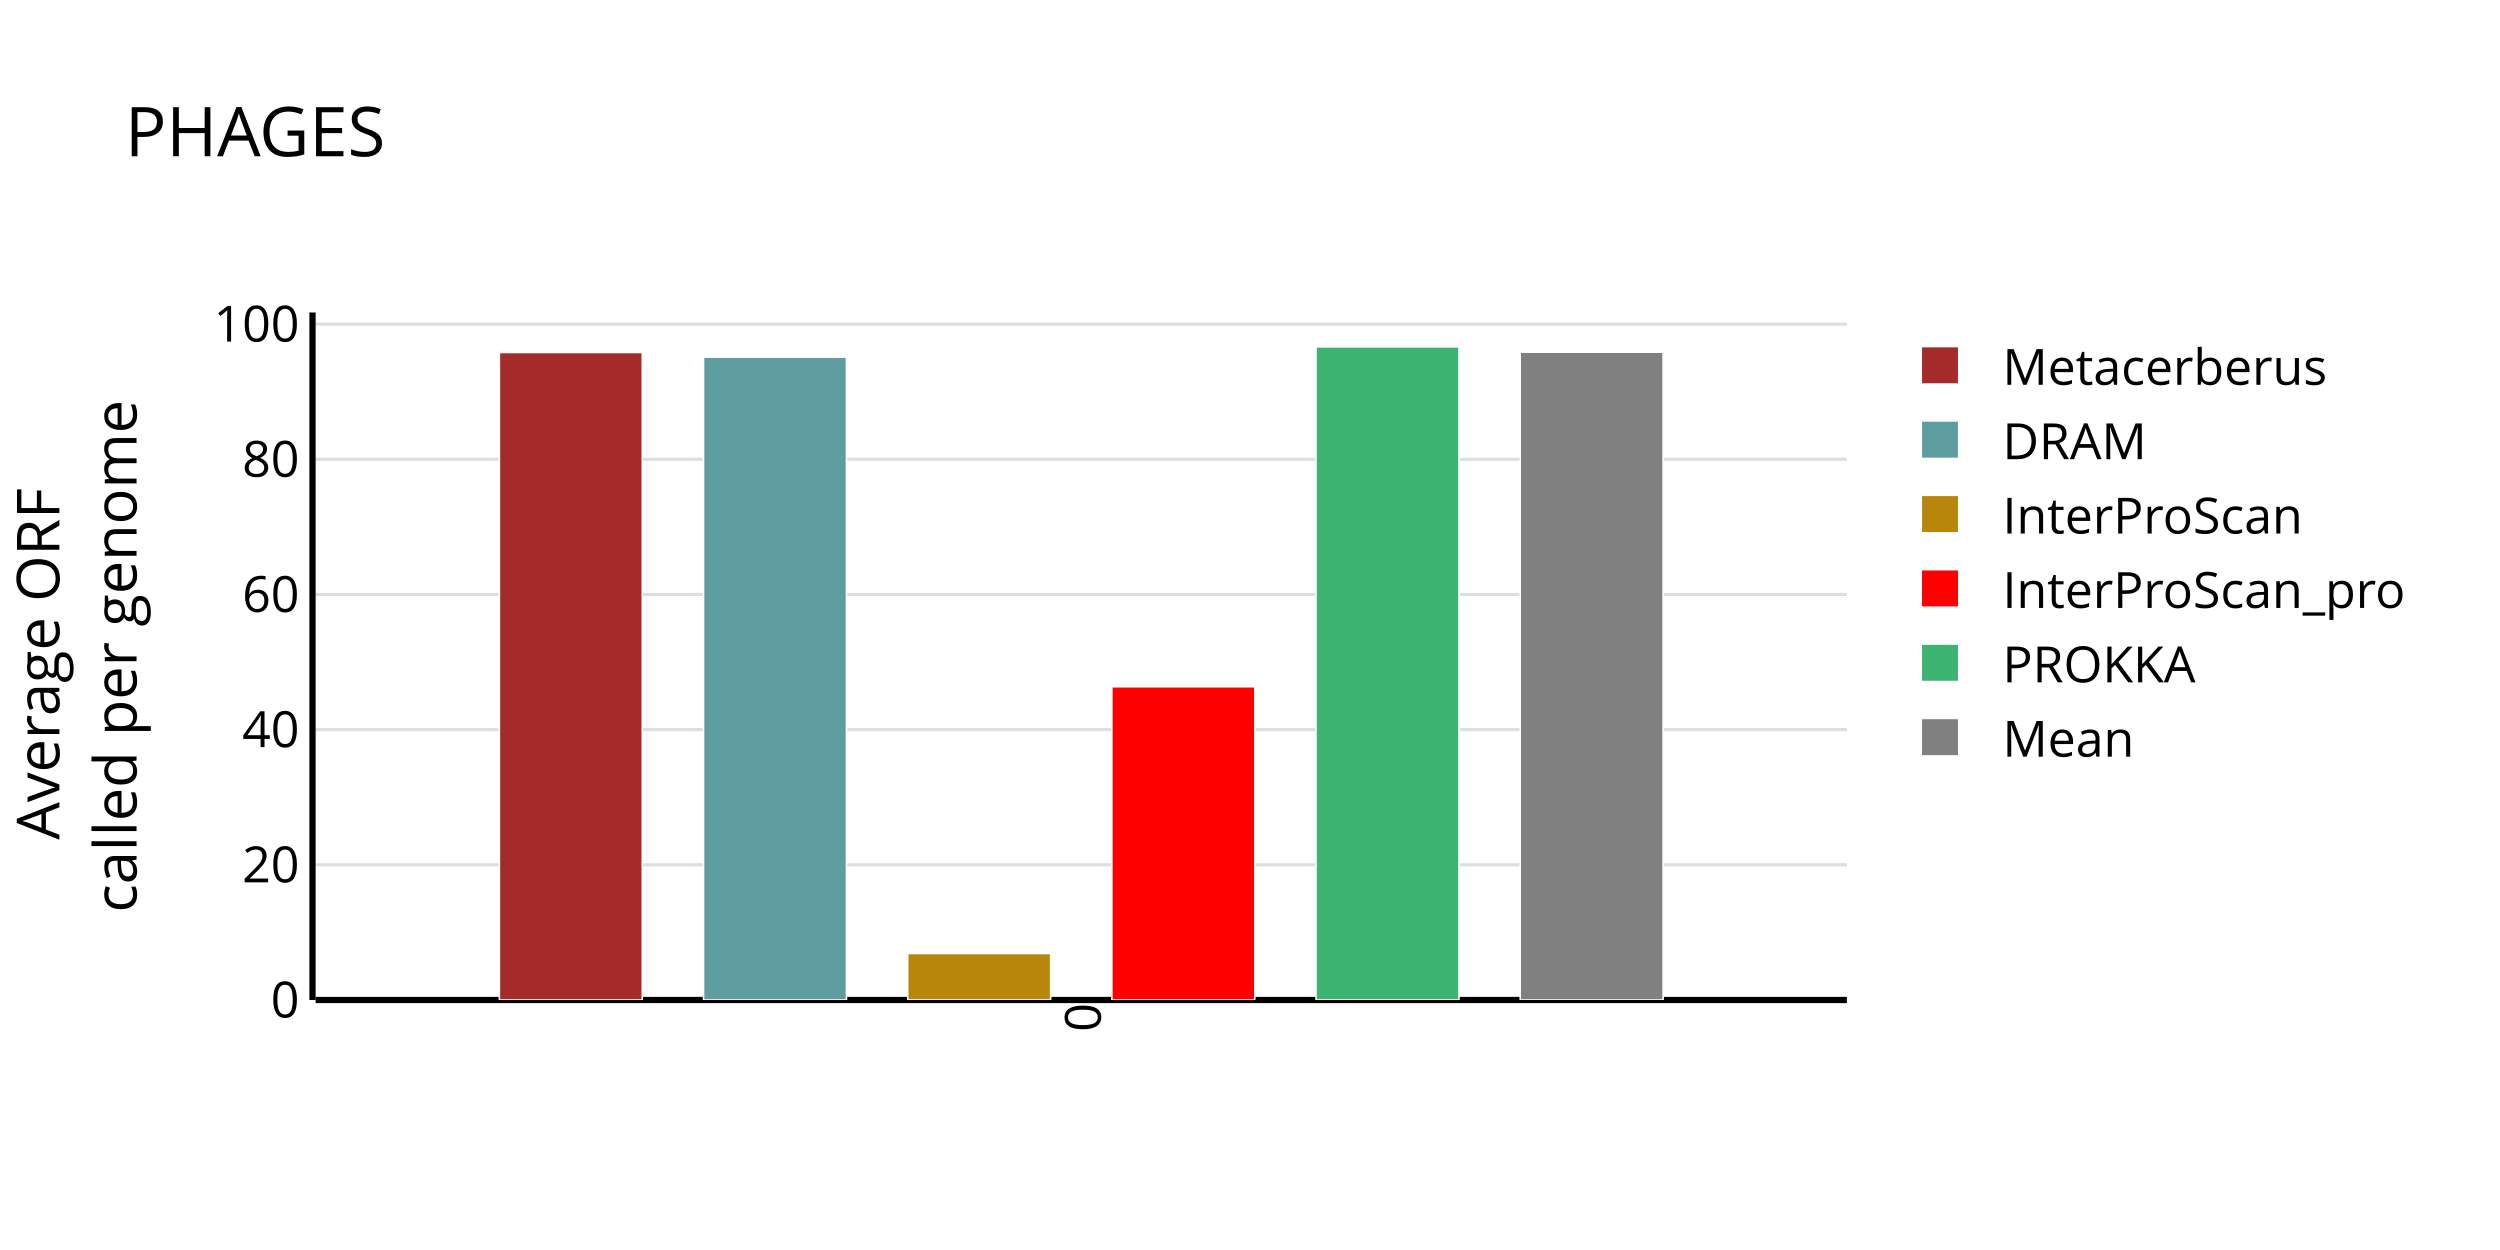
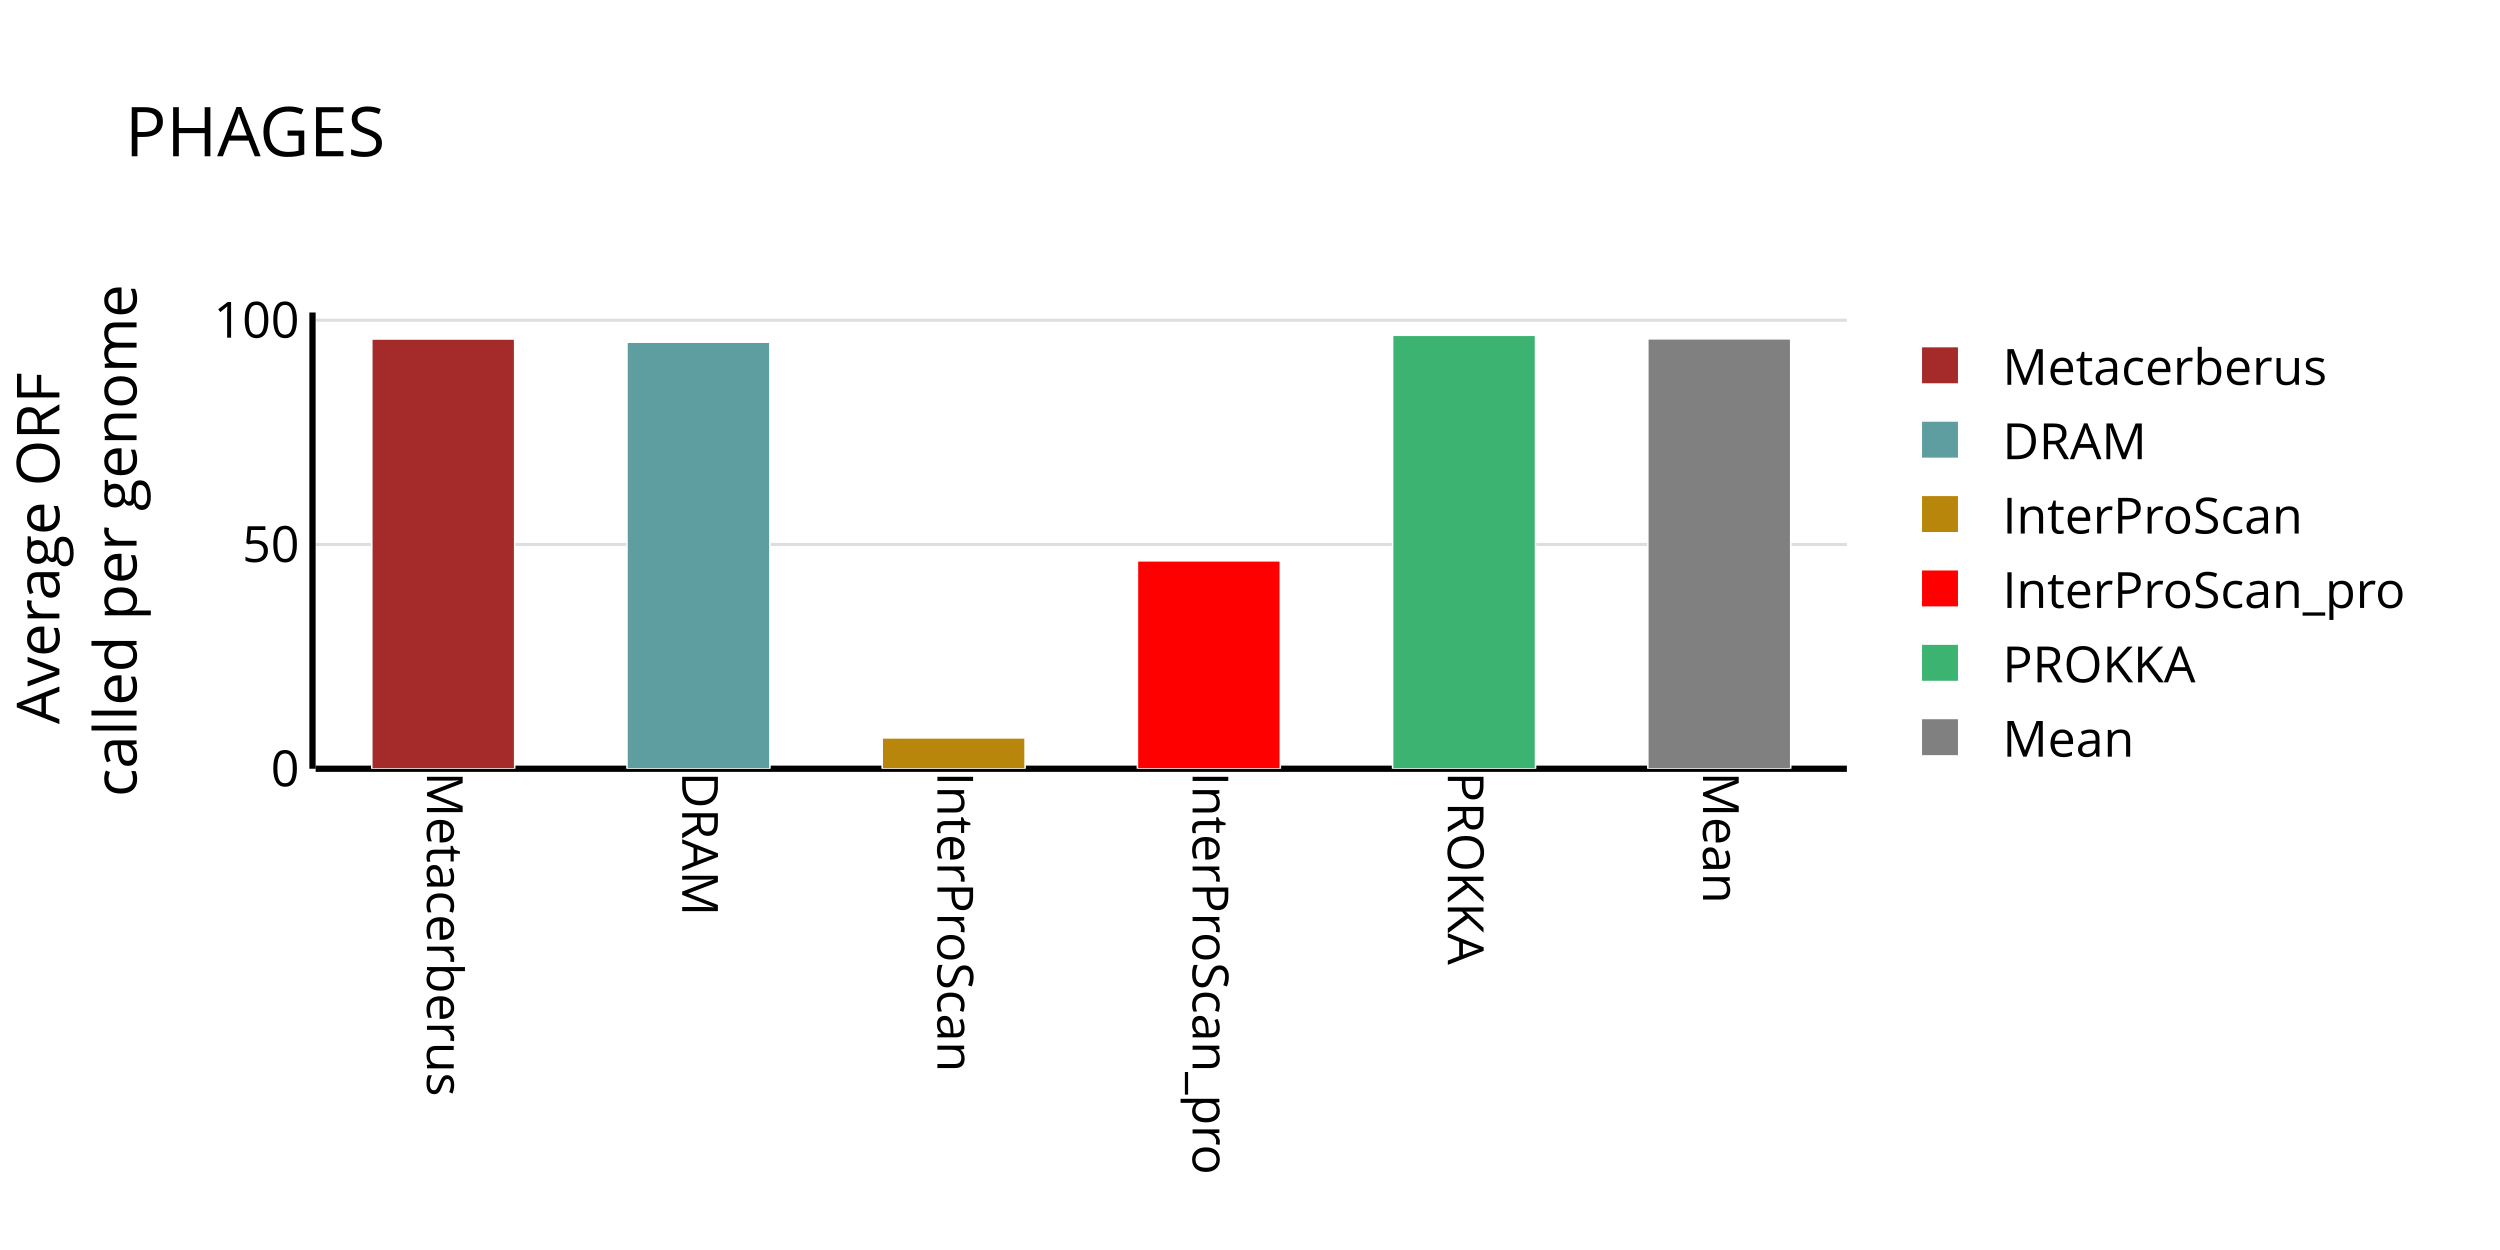
<svg xmlns="http://www.w3.org/2000/svg" class="main-svg" width="800" height="400" style="" viewBox="0 0 800 400">
  <rect x="0" y="0" width="800" height="400" style="fill: rgb(255, 255, 255); fill-opacity: 1;" />
-   <defs id="defs-ea6465">
+   <defs id="defs-8c0824">
    <g class="clips">
-       <clipPath id="clipea6465xyplot" class="plotclip">
-         <rect width="490" height="220" />
-       </clipPath>
-       <clipPath class="axesclip" id="clipea6465x">
+       <clipPath id="clip8c0824xyplot" class="plotclip">
+         <rect width="490" height="146" />
+       </clipPath>
+       <clipPath class="axesclip" id="clip8c0824x">
        <rect x="101" y="0" width="490" height="400" />
      </clipPath>
-       <clipPath class="axesclip" id="clipea6465y">
-         <rect x="0" y="100" width="800" height="220" />
-       </clipPath>
-       <clipPath class="axesclip" id="clipea6465xy">
-         <rect x="101" y="100" width="490" height="220" />
+       <clipPath class="axesclip" id="clip8c0824y">
+         <rect x="0" y="100" width="800" height="146" />
+       </clipPath>
+       <clipPath class="axesclip" id="clip8c0824xy">
+         <rect x="101" y="100" width="490" height="146" />
      </clipPath>
    </g>
    <g class="gradients" />
    <g class="patterns" />
  </defs>
  <g class="bglayer" />
  <g class="layer-below">
    <g class="imagelayer" />
    <g class="shapelayer" />
  </g>
  <g class="cartesianlayer">
    <g class="subplot xy">
      <g class="layer-subplot">
        <g class="shapelayer" />
        <g class="imagelayer" />
      </g>
      <g class="gridlayer">
        <g class="x">
-           <path class="xgrid crisp" transform="translate(346,0)" d="M0,100v220" style="stroke: rgb(0, 0, 0); stroke-opacity: 0; stroke-width: 1px;" />
+           <path class="xgrid crisp" transform="translate(141.83,0)" d="M0,100v146" style="stroke: rgb(0, 0, 0); stroke-opacity: 0; stroke-width: 1px;" />
+           <path class="xgrid crisp" transform="translate(223.5,0)" d="M0,100v146" style="stroke: rgb(0, 0, 0); stroke-opacity: 0; stroke-width: 1px;" />
+           <path class="xgrid crisp" transform="translate(305.17,0)" d="M0,100v146" style="stroke: rgb(0, 0, 0); stroke-opacity: 0; stroke-width: 1px;" />
+           <path class="xgrid crisp" transform="translate(386.83,0)" d="M0,100v146" style="stroke: rgb(0, 0, 0); stroke-opacity: 0; stroke-width: 1px;" />
+           <path class="xgrid crisp" transform="translate(468.5,0)" d="M0,100v146" style="stroke: rgb(0, 0, 0); stroke-opacity: 0; stroke-width: 1px;" />
+           <path class="xgrid crisp" transform="translate(550.17,0)" d="M0,100v146" style="stroke: rgb(0, 0, 0); stroke-opacity: 0; stroke-width: 1px;" />
        </g>
        <g class="y">
-           <path class="ygrid crisp" transform="translate(0,276.74)" d="M101,0h490" style="stroke: rgb(38, 38, 38); stroke-opacity: 0.15; stroke-width: 1px;" />
-           <path class="ygrid crisp" transform="translate(0,233.48)" d="M101,0h490" style="stroke: rgb(38, 38, 38); stroke-opacity: 0.15; stroke-width: 1px;" />
-           <path class="ygrid crisp" transform="translate(0,190.23)" d="M101,0h490" style="stroke: rgb(38, 38, 38); stroke-opacity: 0.15; stroke-width: 1px;" />
-           <path class="ygrid crisp" transform="translate(0,146.97)" d="M101,0h490" style="stroke: rgb(38, 38, 38); stroke-opacity: 0.15; stroke-width: 1px;" />
-           <path class="ygrid crisp" transform="translate(0,103.71)" d="M101,0h490" style="stroke: rgb(38, 38, 38); stroke-opacity: 0.15; stroke-width: 1px;" />
+           <path class="ygrid crisp" transform="translate(0,174.23)" d="M101,0h490" style="stroke: rgb(38, 38, 38); stroke-opacity: 0.15; stroke-width: 1px;" />
+           <path class="ygrid crisp" transform="translate(0,102.46)" d="M101,0h490" style="stroke: rgb(38, 38, 38); stroke-opacity: 0.15; stroke-width: 1px;" />
        </g>
      </g>
      <g class="zerolinelayer">
-         <path class="yzl zl crisp" transform="translate(0,320)" d="M101,0h490" style="stroke: rgb(0, 0, 0); stroke-opacity: 1; stroke-width: 2px;" />
+         <path class="yzl zl crisp" transform="translate(0,246)" d="M101,0h490" style="stroke: rgb(0, 0, 0); stroke-opacity: 1; stroke-width: 2px;" />
      </g>
      <path class="xlines-below" />
      <path class="ylines-below" />
      <g class="overlines-below" />
      <g class="xaxislayer-below" />
      <g class="yaxislayer-below" />
      <g class="overaxes-below" />
-       <g class="plot" transform="translate(101,100)" clip-path="url(#clipea6465xyplot)">
+       <g class="plot" transform="translate(101,100)" clip-path="url(#clip8c0824xyplot)">
        <g class="barlayer mlayer">
          <g class="trace bars" style="opacity: 1;">
            <g class="points">
              <g class="point">
-                 <path d="M58.8,220V12.8H104.53V220Z" style="vector-effect: non-scaling-stroke; opacity: 1; stroke-width: 0.5px; fill: rgb(165, 42, 42); fill-opacity: 1; stroke: rgb(255, 255, 255); stroke-opacity: 1;" />
-               </g>
-             </g>
-           </g>
-           <g class="trace bars" style="opacity: 1;">
-             <g class="points">
-               <g class="point">
-                 <path d="M124.13,220V14.31H169.87V220Z" style="vector-effect: non-scaling-stroke; opacity: 1; stroke-width: 0.5px; fill: rgb(95, 158, 160); fill-opacity: 1; stroke: rgb(255, 255, 255); stroke-opacity: 1;" />
-               </g>
-             </g>
-           </g>
-           <g class="trace bars" style="opacity: 1;">
-             <g class="points">
-               <g class="point">
-                 <path d="M189.47,220V205.12H235.2V220Z" style="vector-effect: non-scaling-stroke; opacity: 1; stroke-width: 0.5px; fill: rgb(184, 134, 11); fill-opacity: 1; stroke: rgb(255, 255, 255); stroke-opacity: 1;" />
-               </g>
-             </g>
-           </g>
-           <g class="trace bars" style="opacity: 1;">
-             <g class="points">
-               <g class="point">
-                 <path d="M254.8,220V119.76H300.53V220Z" style="vector-effect: non-scaling-stroke; opacity: 1; stroke-width: 0.5px; fill: rgb(255, 0, 0); fill-opacity: 1; stroke: rgb(255, 255, 255); stroke-opacity: 1;" />
-               </g>
-             </g>
-           </g>
-           <g class="trace bars" style="opacity: 1;">
-             <g class="points">
-               <g class="point">
-                 <path d="M320.13,220V11H365.87V220Z" style="vector-effect: non-scaling-stroke; opacity: 1; stroke-width: 0.5px; fill: rgb(60, 179, 113); fill-opacity: 1; stroke: rgb(255, 255, 255); stroke-opacity: 1;" />
-               </g>
-             </g>
-           </g>
-           <g class="trace bars" style="opacity: 1;">
-             <g class="points">
-               <g class="point">
-                 <path d="M385.47,220V12.7H431.2V220Z" style="vector-effect: non-scaling-stroke; opacity: 1; stroke-width: 0.5px; fill: rgb(128, 128, 128); fill-opacity: 1; stroke: rgb(255, 255, 255); stroke-opacity: 1;" />
+                 <path d="M17.97,146V8.49H63.7V146Z" style="vector-effect: non-scaling-stroke; opacity: 1; stroke-width: 0.5px; fill: rgb(165, 42, 42); fill-opacity: 1; stroke: rgb(255, 255, 255); stroke-opacity: 1;" />
+               </g>
+             </g>
+           </g>
+           <g class="trace bars" style="opacity: 1;">
+             <g class="points">
+               <g class="point">
+                 <path d="M99.63,146V9.5H145.37V146Z" style="vector-effect: non-scaling-stroke; opacity: 1; stroke-width: 0.5px; fill: rgb(95, 158, 160); fill-opacity: 1; stroke: rgb(255, 255, 255); stroke-opacity: 1;" />
+               </g>
+             </g>
+           </g>
+           <g class="trace bars" style="opacity: 1;">
+             <g class="points">
+               <g class="point">
+                 <path d="M181.3,146V136.12H227.03V146Z" style="vector-effect: non-scaling-stroke; opacity: 1; stroke-width: 0.5px; fill: rgb(184, 134, 11); fill-opacity: 1; stroke: rgb(255, 255, 255); stroke-opacity: 1;" />
+               </g>
+             </g>
+           </g>
+           <g class="trace bars" style="opacity: 1;">
+             <g class="points">
+               <g class="point">
+                 <path d="M262.97,146V79.47H308.7V146Z" style="vector-effect: non-scaling-stroke; opacity: 1; stroke-width: 0.5px; fill: rgb(255, 0, 0); fill-opacity: 1; stroke: rgb(255, 255, 255); stroke-opacity: 1;" />
+               </g>
+             </g>
+           </g>
+           <g class="trace bars" style="opacity: 1;">
+             <g class="points">
+               <g class="point">
+                 <path d="M344.63,146V7.3H390.37V146Z" style="vector-effect: non-scaling-stroke; opacity: 1; stroke-width: 0.5px; fill: rgb(60, 179, 113); fill-opacity: 1; stroke: rgb(255, 255, 255); stroke-opacity: 1;" />
+               </g>
+             </g>
+           </g>
+           <g class="trace bars" style="opacity: 1;">
+             <g class="points">
+               <g class="point">
+                 <path d="M426.3,146V8.43H472.03V146Z" style="vector-effect: non-scaling-stroke; opacity: 1; stroke-width: 0.5px; fill: rgb(128, 128, 128); fill-opacity: 1; stroke: rgb(255, 255, 255); stroke-opacity: 1;" />
              </g>
            </g>
          </g>
        </g>
      </g>
      <g class="overplot" />
      <path class="xlines-above crisp" d="M0,0" style="fill: none;" />
-       <path class="ylines-above crisp" d="M100,100V320" style="fill: none; stroke-width: 2px; stroke: rgb(0, 0, 0); stroke-opacity: 1;" />
+       <path class="ylines-above crisp" d="M100,100V246" style="fill: none; stroke-width: 2px; stroke: rgb(0, 0, 0); stroke-opacity: 1;" />
      <g class="overlines-above" />
      <g class="xaxislayer-above">
        <g class="xtick">
-           <text text-anchor="start" x="2.8" y="329" transform="translate(346,0) rotate(90,2.8,321)" style="font-family: 'Open Sans', verdana, arial, sans-serif; font-size: 16px; fill: rgb(0, 0, 0); fill-opacity: 1; white-space: pre; opacity: 1;">0</text>
+           <text text-anchor="start" x="2.8" y="255" transform="translate(141.83,0) rotate(90,2.8,247)" style="font-family: 'Open Sans', verdana, arial, sans-serif; font-size: 16px; fill: rgb(0, 0, 0); fill-opacity: 1; white-space: pre; opacity: 1;">Metacerberus</text>
+         </g>
+         <g class="xtick">
+           <text text-anchor="start" x="2.8" y="255" transform="translate(223.5,0) rotate(90,2.8,247)" style="font-family: 'Open Sans', verdana, arial, sans-serif; font-size: 16px; fill: rgb(0, 0, 0); fill-opacity: 1; white-space: pre; opacity: 1;">DRAM</text>
+         </g>
+         <g class="xtick">
+           <text text-anchor="start" x="2.8" y="255" transform="translate(305.17,0) rotate(90,2.8,247)" style="font-family: 'Open Sans', verdana, arial, sans-serif; font-size: 16px; fill: rgb(0, 0, 0); fill-opacity: 1; white-space: pre; opacity: 1;">InterProScan</text>
+         </g>
+         <g class="xtick">
+           <text text-anchor="start" x="2.8" y="255" transform="translate(386.83,0) rotate(90,2.8,247)" style="font-family: 'Open Sans', verdana, arial, sans-serif; font-size: 16px; fill: rgb(0, 0, 0); fill-opacity: 1; white-space: pre; opacity: 1;">InterProScan_pro</text>
+         </g>
+         <g class="xtick">
+           <text text-anchor="start" x="2.8" y="255" transform="translate(468.5,0) rotate(90,2.8,247)" style="font-family: 'Open Sans', verdana, arial, sans-serif; font-size: 16px; fill: rgb(0, 0, 0); fill-opacity: 1; white-space: pre; opacity: 1;">PROKKA</text>
+         </g>
+         <g class="xtick">
+           <text text-anchor="start" x="2.8" y="255" transform="translate(550.17,0) rotate(90,2.8,247)" style="font-family: 'Open Sans', verdana, arial, sans-serif; font-size: 16px; fill: rgb(0, 0, 0); fill-opacity: 1; white-space: pre; opacity: 1;">Mean</text>
        </g>
      </g>
      <g class="yaxislayer-above">
        <g class="ytick">
-           <text text-anchor="end" x="95.8" y="5.6" transform="translate(0,320)" style="font-family: 'Open Sans', verdana, arial, sans-serif; font-size: 16px; fill: rgb(0, 0, 0); fill-opacity: 1; white-space: pre; opacity: 1;">0</text>
+           <text text-anchor="end" x="95.8" y="5.6" transform="translate(0,246)" style="font-family: 'Open Sans', verdana, arial, sans-serif; font-size: 16px; fill: rgb(0, 0, 0); fill-opacity: 1; white-space: pre; opacity: 1;">0</text>
        </g>
        <g class="ytick">
-           <text text-anchor="end" x="95.8" y="5.6" style="font-family: 'Open Sans', verdana, arial, sans-serif; font-size: 16px; fill: rgb(0, 0, 0); fill-opacity: 1; white-space: pre; opacity: 1;" transform="translate(0,276.74)">20</text>
+           <text text-anchor="end" x="95.8" y="5.6" style="font-family: 'Open Sans', verdana, arial, sans-serif; font-size: 16px; fill: rgb(0, 0, 0); fill-opacity: 1; white-space: pre; opacity: 1;" transform="translate(0,174.23)">50</text>
        </g>
        <g class="ytick">
-           <text text-anchor="end" x="95.8" y="5.6" style="font-family: 'Open Sans', verdana, arial, sans-serif; font-size: 16px; fill: rgb(0, 0, 0); fill-opacity: 1; white-space: pre; opacity: 1;" transform="translate(0,233.48)">40</text>
-         </g>
-         <g class="ytick">
-           <text text-anchor="end" x="95.8" y="5.6" style="font-family: 'Open Sans', verdana, arial, sans-serif; font-size: 16px; fill: rgb(0, 0, 0); fill-opacity: 1; white-space: pre; opacity: 1;" transform="translate(0,190.23)">60</text>
-         </g>
-         <g class="ytick">
-           <text text-anchor="end" x="95.8" y="5.6" style="font-family: 'Open Sans', verdana, arial, sans-serif; font-size: 16px; fill: rgb(0, 0, 0); fill-opacity: 1; white-space: pre; opacity: 1;" transform="translate(0,146.97)">80</text>
-         </g>
-         <g class="ytick">
-           <text text-anchor="end" x="95.8" y="5.6" style="font-family: 'Open Sans', verdana, arial, sans-serif; font-size: 16px; fill: rgb(0, 0, 0); fill-opacity: 1; white-space: pre; opacity: 1;" transform="translate(0,103.71)">100</text>
+           <text text-anchor="end" x="95.8" y="5.6" style="font-family: 'Open Sans', verdana, arial, sans-serif; font-size: 16px; fill: rgb(0, 0, 0); fill-opacity: 1; white-space: pre; opacity: 1;" transform="translate(0,102.46)">100</text>
        </g>
      </g>
      <g class="overaxes-above" />
    </g>
  </g>
  <g class="polarlayer" />
  <g class="ternarylayer" />
  <g class="geolayer" />
  <g class="funnelarealayer" />
  <g class="pielayer" />
  <g class="iciclelayer" />
  <g class="treemaplayer" />
  <g class="sunburstlayer" />
  <g class="glimages" />
-   <defs id="topdefs-ea6465">
+   <defs id="topdefs-8c0824">
    <g class="clips" />
-     <clipPath id="legendea6465">
-       <rect width="187" height="153" x="0" y="0" />
+     <clipPath id="legend8c0824">
+       <rect width="187" height="146" x="0" y="0" />
    </clipPath>
  </defs>
  <g class="layer-above">
    <g class="imagelayer" />
    <g class="shapelayer" />
  </g>
  <g class="infolayer">
    <g class="legend" pointer-events="all" transform="translate(600.8,100)">
-       <rect class="bg" shape-rendering="crispEdges" width="187" height="153" x="0" y="0" style="stroke: rgb(68, 68, 68); stroke-opacity: 1; fill: rgb(255, 255, 255); fill-opacity: 1; stroke-width: 0px;" />
-       <g class="scrollbox" transform="" clip-path="url(#legendea6465)">
+       <rect class="bg" shape-rendering="crispEdges" width="187" height="146" x="0" y="0" style="stroke: rgb(68, 68, 68); stroke-opacity: 1; fill: rgb(255, 255, 255); fill-opacity: 1; stroke-width: 0px;" />
+       <g class="scrollbox" transform="" clip-path="url(#legend8c0824)">
        <g class="groups">
          <g class="traces" transform="translate(0,16.9)" style="opacity: 1;">
            <text class="legendtext" text-anchor="start" x="40" y="6.24" style="font-family: 'Open Sans', verdana, arial, sans-serif; font-size: 16px; fill: rgb(0, 0, 0); fill-opacity: 1; white-space: pre;">Metacerberus</text>
            <g class="layers" style="opacity: 1;">
              <g class="legendfill" />
              <g class="legendlines" />
              <g class="legendsymbols">
                <g class="legendpoints">
                  <path class="legendundefined" d="M6,6H-6V-6H6Z" transform="translate(20,0)" style="stroke-width: 0.5px; fill: rgb(165, 42, 42); fill-opacity: 1; stroke: rgb(255, 255, 255); stroke-opacity: 1;" />
                </g>
              </g>
            </g>
            <rect class="legendtoggle" x="0" y="-11.9" width="181.406" height="23.8" style="fill: rgb(0, 0, 0); fill-opacity: 0;" />
          </g>
          <g class="traces" transform="translate(0,40.7)" style="opacity: 1;">
            <text class="legendtext" text-anchor="start" x="40" y="6.24" style="font-family: 'Open Sans', verdana, arial, sans-serif; font-size: 16px; fill: rgb(0, 0, 0); fill-opacity: 1; white-space: pre;">DRAM</text>
            <g class="layers" style="opacity: 1;">
              <g class="legendfill" />
              <g class="legendlines" />
              <g class="legendsymbols">
                <g class="legendpoints">
                  <path class="legendundefined" d="M6,6H-6V-6H6Z" transform="translate(20,0)" style="stroke-width: 0.5px; fill: rgb(95, 158, 160); fill-opacity: 1; stroke: rgb(255, 255, 255); stroke-opacity: 1;" />
                </g>
              </g>
            </g>
            <rect class="legendtoggle" x="0" y="-11.9" width="181.406" height="23.8" style="fill: rgb(0, 0, 0); fill-opacity: 0;" />
          </g>
          <g class="traces" transform="translate(0,64.5)" style="opacity: 1;">
            <text class="legendtext" text-anchor="start" x="40" y="6.24" style="font-family: 'Open Sans', verdana, arial, sans-serif; font-size: 16px; fill: rgb(0, 0, 0); fill-opacity: 1; white-space: pre;">InterProScan</text>
            <g class="layers" style="opacity: 1;">
              <g class="legendfill" />
              <g class="legendlines" />
              <g class="legendsymbols">
                <g class="legendpoints">
                  <path class="legendundefined" d="M6,6H-6V-6H6Z" transform="translate(20,0)" style="stroke-width: 0.5px; fill: rgb(184, 134, 11); fill-opacity: 1; stroke: rgb(255, 255, 255); stroke-opacity: 1;" />
                </g>
              </g>
            </g>
            <rect class="legendtoggle" x="0" y="-11.9" width="181.406" height="23.8" style="fill: rgb(0, 0, 0); fill-opacity: 0;" />
          </g>
          <g class="traces" transform="translate(0,88.3)" style="opacity: 1;">
            <text class="legendtext" text-anchor="start" x="40" y="6.24" style="font-family: 'Open Sans', verdana, arial, sans-serif; font-size: 16px; fill: rgb(0, 0, 0); fill-opacity: 1; white-space: pre;">InterProScan_pro</text>
            <g class="layers" style="opacity: 1;">
              <g class="legendfill" />
              <g class="legendlines" />
              <g class="legendsymbols">
                <g class="legendpoints">
                  <path class="legendundefined" d="M6,6H-6V-6H6Z" transform="translate(20,0)" style="stroke-width: 0.5px; fill: rgb(255, 0, 0); fill-opacity: 1; stroke: rgb(255, 255, 255); stroke-opacity: 1;" />
                </g>
              </g>
            </g>
            <rect class="legendtoggle" x="0" y="-11.9" width="181.406" height="23.8" style="fill: rgb(0, 0, 0); fill-opacity: 0;" />
          </g>
          <g class="traces" transform="translate(0,112.1)" style="opacity: 1;">
            <text class="legendtext" text-anchor="start" x="40" y="6.24" style="font-family: 'Open Sans', verdana, arial, sans-serif; font-size: 16px; fill: rgb(0, 0, 0); fill-opacity: 1; white-space: pre;">PROKKA</text>
            <g class="layers" style="opacity: 1;">
              <g class="legendfill" />
              <g class="legendlines" />
              <g class="legendsymbols">
                <g class="legendpoints">
                  <path class="legendundefined" d="M6,6H-6V-6H6Z" transform="translate(20,0)" style="stroke-width: 0.5px; fill: rgb(60, 179, 113); fill-opacity: 1; stroke: rgb(255, 255, 255); stroke-opacity: 1;" />
                </g>
              </g>
            </g>
            <rect class="legendtoggle" x="0" y="-11.9" width="181.406" height="23.8" style="fill: rgb(0, 0, 0); fill-opacity: 0;" />
          </g>
          <g class="traces" transform="translate(0,135.9)" style="opacity: 1;">
            <text class="legendtext" text-anchor="start" x="40" y="6.24" style="font-family: 'Open Sans', verdana, arial, sans-serif; font-size: 16px; fill: rgb(0, 0, 0); fill-opacity: 1; white-space: pre;">Mean</text>
            <g class="layers" style="opacity: 1;">
              <g class="legendfill" />
              <g class="legendlines" />
              <g class="legendsymbols">
                <g class="legendpoints">
                  <path class="legendundefined" d="M6,6H-6V-6H6Z" transform="translate(20,0)" style="stroke-width: 0.5px; fill: rgb(128, 128, 128); fill-opacity: 1; stroke: rgb(255, 255, 255); stroke-opacity: 1;" />
                </g>
              </g>
            </g>
            <rect class="legendtoggle" x="0" y="-11.9" width="181.406" height="23.8" style="fill: rgb(0, 0, 0); fill-opacity: 0;" />
          </g>
        </g>
      </g>
      <rect class="scrollbar" rx="20" ry="3" width="0" height="0" x="0" y="0" style="fill: rgb(128, 139, 164); fill-opacity: 1;" />
    </g>
    <g class="g-gtitle">
      <text class="gtitle" x="40" y="50" text-anchor="start" dy="0em" style="font-family: 'Open Sans', verdana, arial, sans-serif; font-size: 22px; fill: rgb(0, 0, 0); opacity: 1; font-weight: normal; white-space: pre;">PHAGES</text>
    </g>
    <g class="g-xtitle" />
    <g class="g-ytitle" transform="translate(6.71875,0)">
-       <text class="ytitle" transform="rotate(-90,12.28125,210)" x="12.281" y="210" text-anchor="middle" style="font-family: 'Open Sans', verdana, arial, sans-serif; font-size: 19px; fill: rgb(0, 0, 0); opacity: 1; font-weight: normal; white-space: pre;">
-         <tspan class="line" dy="0em" x="12.281" y="210">Average ORF </tspan>
-         <tspan class="line" dy="1.3em" x="12.281" y="210"> called per genome</tspan>
+       <text class="ytitle" transform="rotate(-90,12.28125,173)" x="12.281" y="173" text-anchor="middle" style="font-family: 'Open Sans', verdana, arial, sans-serif; font-size: 19px; fill: rgb(0, 0, 0); opacity: 1; font-weight: normal; white-space: pre;">
+         <tspan class="line" dy="0em" x="12.281" y="173">Average ORF </tspan>
+         <tspan class="line" dy="1.3em" x="12.281" y="173"> called per genome</tspan>
      </text>
    </g>
  </g>
</svg>
